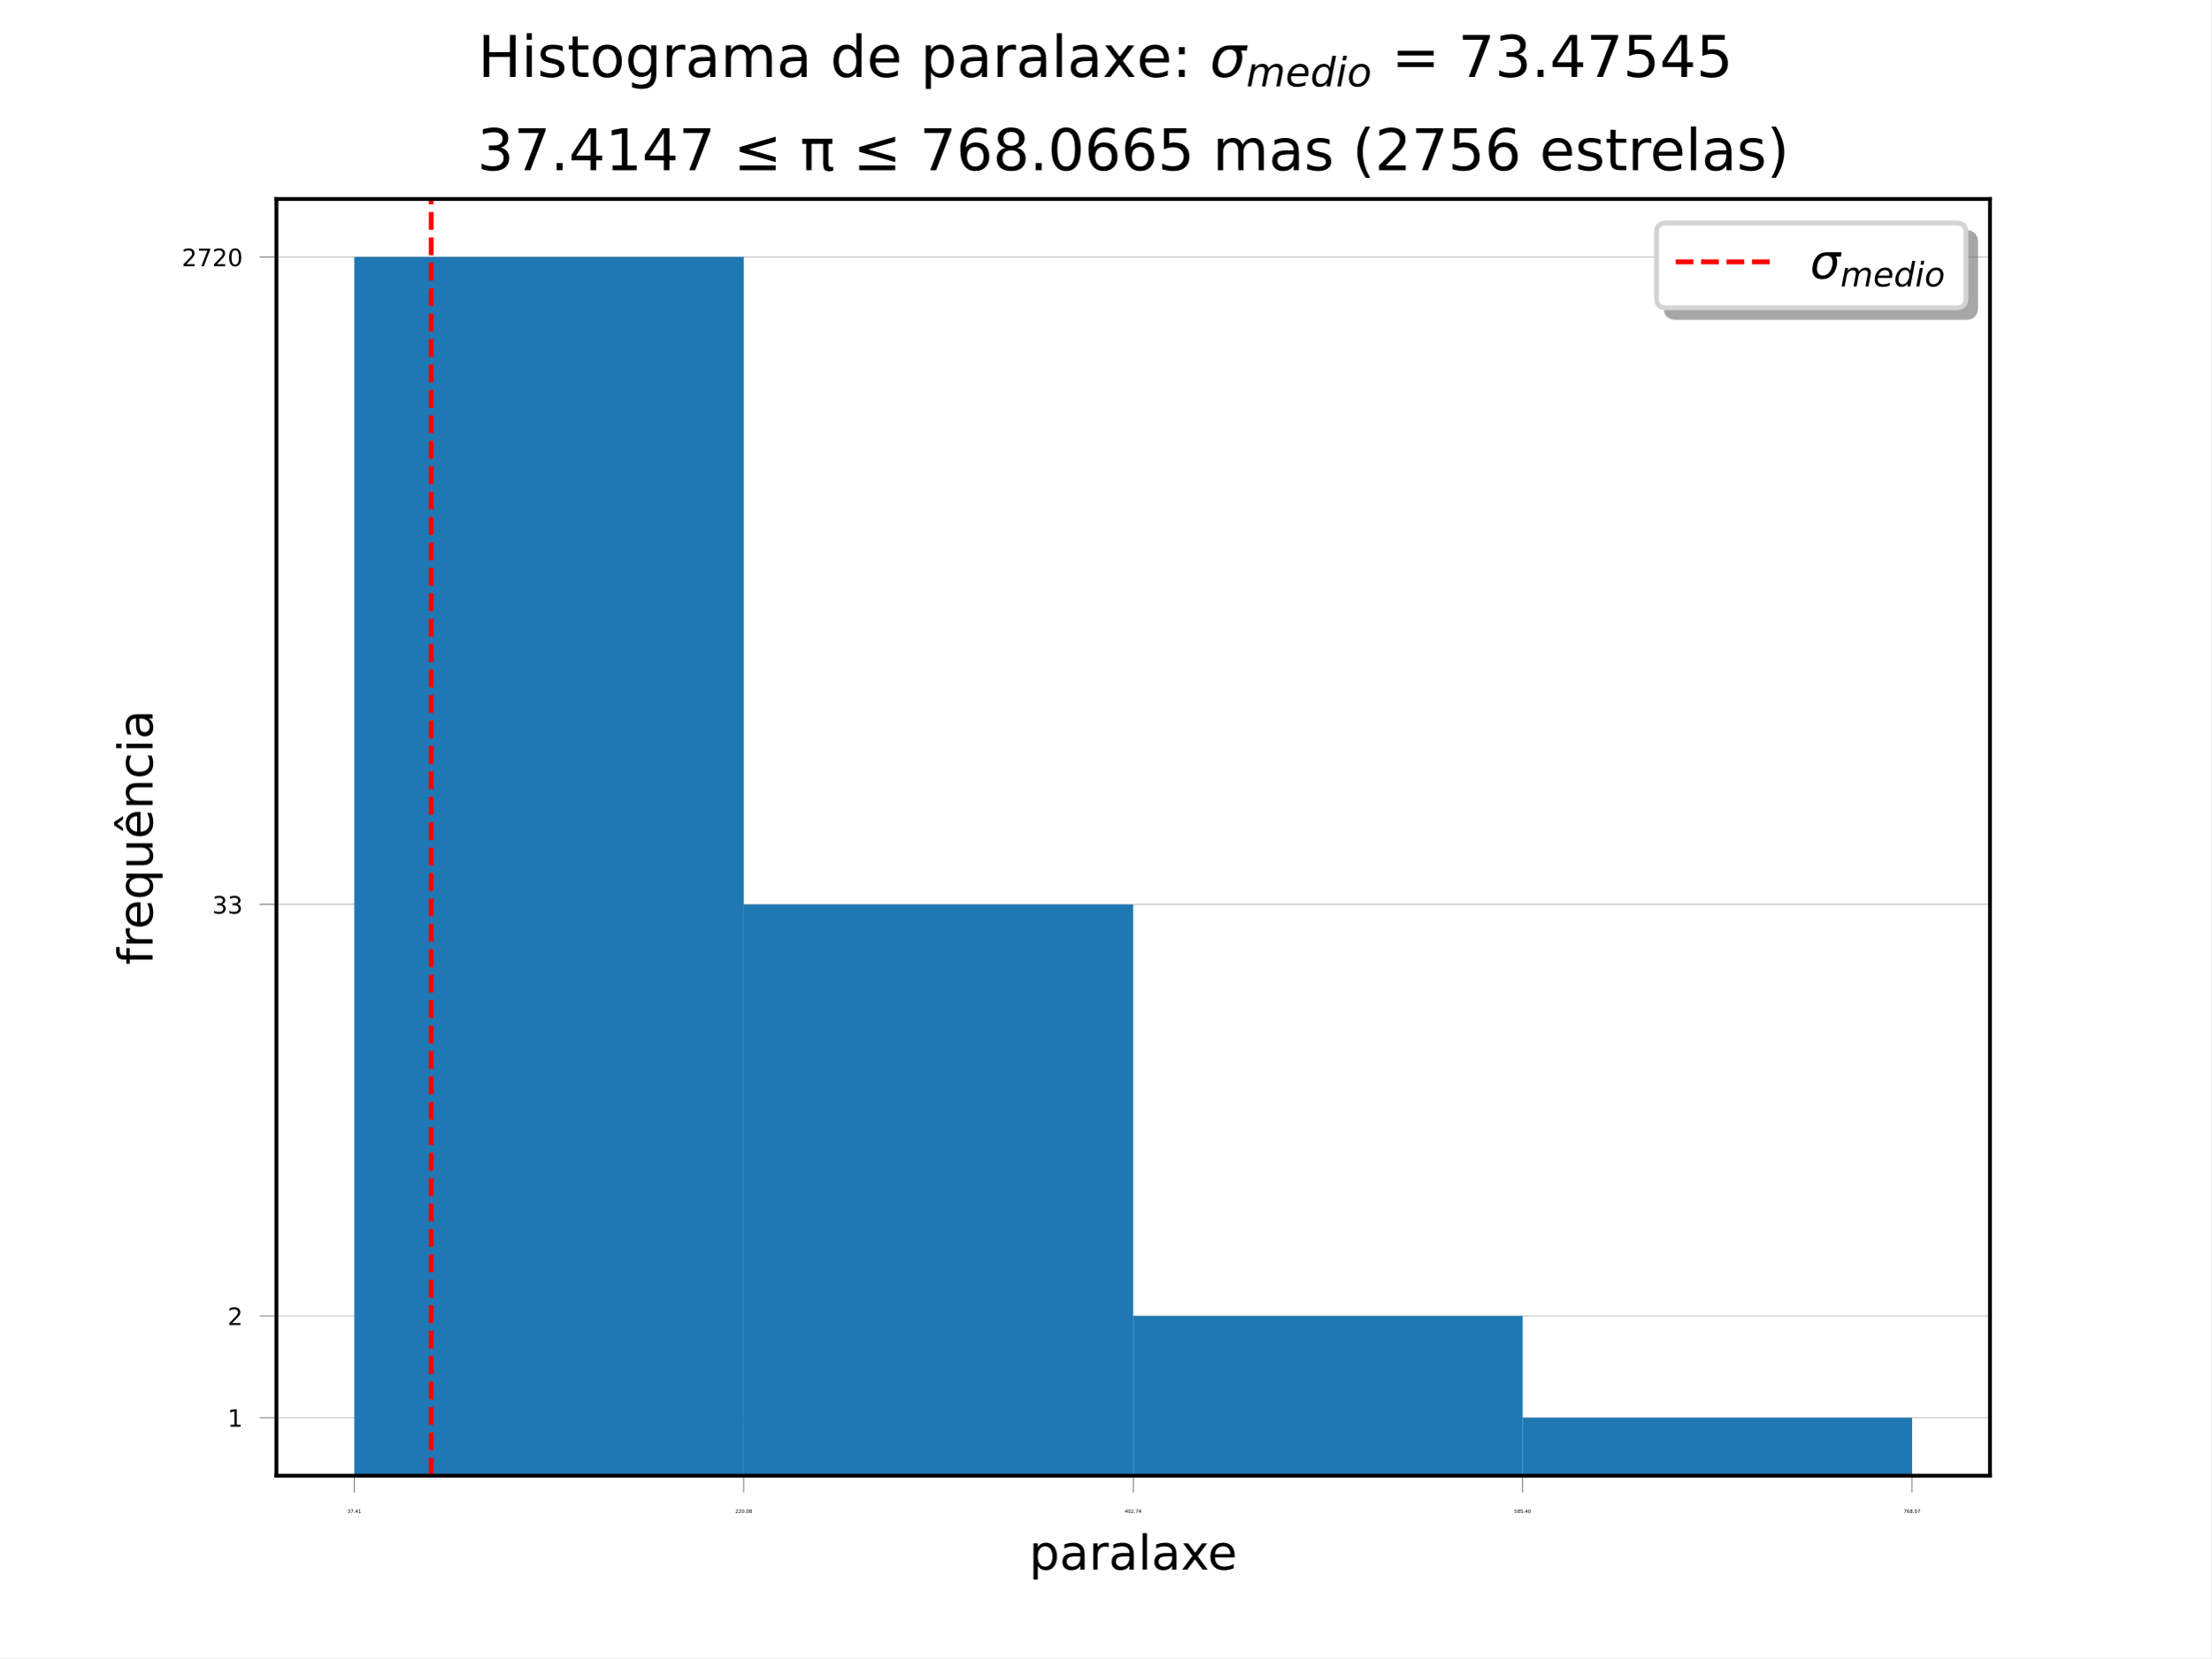
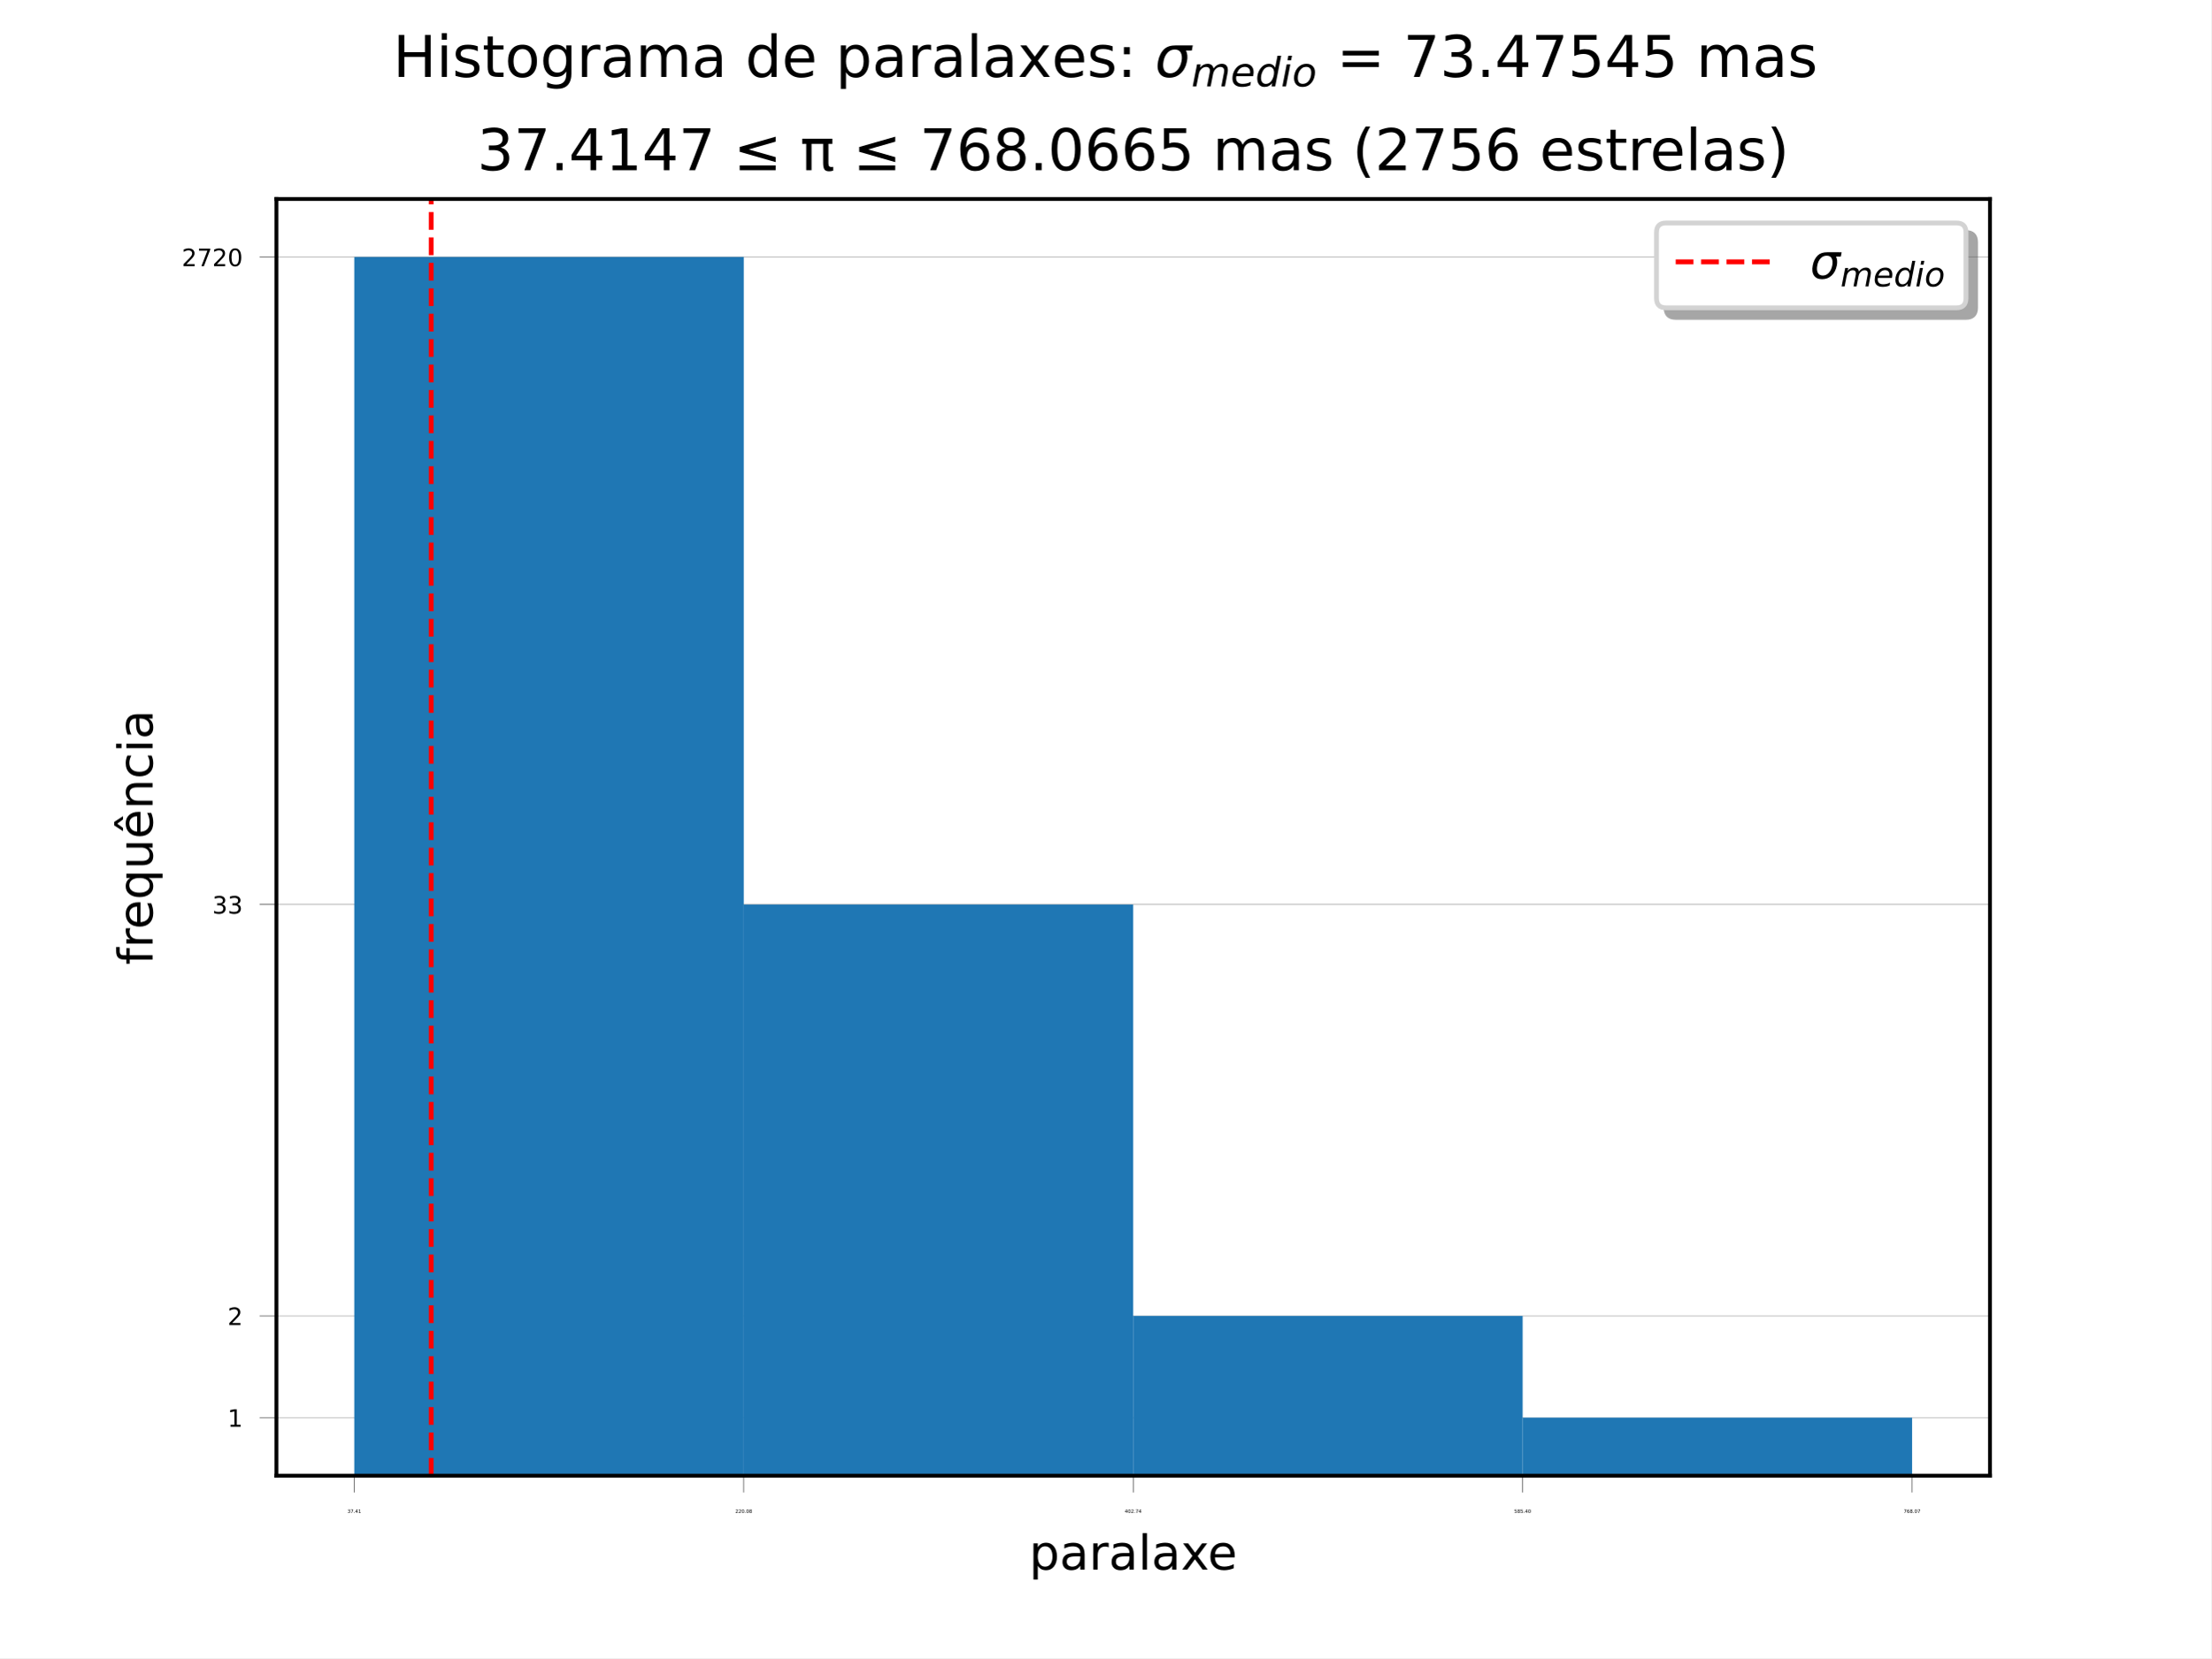
<svg xmlns="http://www.w3.org/2000/svg" xmlns:xlink="http://www.w3.org/1999/xlink" width="460.8pt" height="345.6pt" viewBox="0 0 460.8 345.6" version="1.1">
  <defs>
    <style type="text/css">*{stroke-linejoin: round; stroke-linecap: butt}</style>
  </defs>
  <g id="figure_1">
    <g id="patch_1">
      <path d="M 0 345.6  L 460.8 345.6  L 460.8 0  L 0 0  z " style="fill: #ffffff" />
    </g>
    <g id="axes_1">
      <g id="patch_2">
        <path d="M 57.6 307.584  L 414.72 307.584  L 414.72 41.472  L 57.6 41.472  z " style="fill: #ffffff" />
      </g>
      <g id="matplotlib.axis_1">
        <g id="xtick_1">
          <g id="line2d_1">
            <defs>
-               <path id="mec9f030fcd" d="M 0 0  L 0 3.5  " style="stroke: #000000; stroke-width: 0.1" />
+               <path id="m76bdb87470" d="M 0 0  L 0 3.5  " style="stroke: #000000; stroke-width: 0.1" />
            </defs>
            <g>
-               <use xlink:href="#mec9f030fcd" x="73.833" y="307.584" style="stroke: #000000; stroke-width: 0.1" />
+               <use xlink:href="#m76bdb87470" x="73.833" y="307.584" style="stroke: #000000; stroke-width: 0.1" />
            </g>
          </g>
          <g id="text_1">
            <g transform="translate(72.40132 315.3438) scale(0.01 -0.01)">
              <defs>
                <path id="DejaVuSans-33" d="M 2597 2516  Q 3050 2419 3304 2112  Q 3559 1806 3559 1356  Q 3559 666 3084 287  Q 2609 -91 1734 -91  Q 1441 -91 1130 -33  Q 819 25 488 141  L 488 750  Q 750 597 1062 519  Q 1375 441 1716 441  Q 2309 441 2620 675  Q 2931 909 2931 1356  Q 2931 1769 2642 2001  Q 2353 2234 1838 2234  L 1294 2234  L 1294 2753  L 1863 2753  Q 2328 2753 2575 2939  Q 2822 3125 2822 3475  Q 2822 3834 2567 4026  Q 2313 4219 1838 4219  Q 1578 4219 1281 4162  Q 984 4106 628 3988  L 628 4550  Q 988 4650 1302 4700  Q 1616 4750 1894 4750  Q 2613 4750 3031 4423  Q 3450 4097 3450 3541  Q 3450 3153 3228 2886  Q 3006 2619 2597 2516  z " transform="scale(0.015625)" />
                <path id="DejaVuSans-37" d="M 525 4666  L 3525 4666  L 3525 4397  L 1831 0  L 1172 0  L 2766 4134  L 525 4134  L 525 4666  z " transform="scale(0.015625)" />
                <path id="DejaVuSans-2e" d="M 684 794  L 1344 794  L 1344 0  L 684 0  L 684 794  z " transform="scale(0.015625)" />
                <path id="DejaVuSans-34" d="M 2419 4116  L 825 1625  L 2419 1625  L 2419 4116  z M 2253 4666  L 3047 4666  L 3047 1625  L 3713 1625  L 3713 1100  L 3047 1100  L 3047 0  L 2419 0  L 2419 1100  L 313 1100  L 313 1709  L 2253 4666  z " transform="scale(0.015625)" />
                <path id="DejaVuSans-31" d="M 794 531  L 1825 531  L 1825 4091  L 703 3866  L 703 4441  L 1819 4666  L 2450 4666  L 2450 531  L 3481 531  L 3481 0  L 794 0  L 794 531  z " transform="scale(0.015625)" />
              </defs>
              <use xlink:href="#DejaVuSans-33" />
              <use xlink:href="#DejaVuSans-37" x="63.623" />
              <use xlink:href="#DejaVuSans-2e" x="127.246" />
              <use xlink:href="#DejaVuSans-34" x="159.033" />
              <use xlink:href="#DejaVuSans-31" x="222.656" />
            </g>
          </g>
        </g>
        <g id="xtick_2">
          <g id="line2d_2">
            <g>
-               <use xlink:href="#mec9f030fcd" x="154.996" y="307.584" style="stroke: #000000; stroke-width: 0.1" />
+               <use xlink:href="#m76bdb87470" x="154.996" y="307.584" style="stroke: #000000; stroke-width: 0.1" />
            </g>
          </g>
          <g id="text_2">
            <g transform="translate(153.2468 315.3438) scale(0.01 -0.01)">
              <defs>
                <path id="DejaVuSans-32" d="M 1228 531  L 3431 531  L 3431 0  L 469 0  L 469 531  Q 828 903 1448 1529  Q 2069 2156 2228 2338  Q 2531 2678 2651 2914  Q 2772 3150 2772 3378  Q 2772 3750 2511 3984  Q 2250 4219 1831 4219  Q 1534 4219 1204 4116  Q 875 4013 500 3803  L 500 4441  Q 881 4594 1212 4672  Q 1544 4750 1819 4750  Q 2544 4750 2975 4387  Q 3406 4025 3406 3419  Q 3406 3131 3298 2873  Q 3191 2616 2906 2266  Q 2828 2175 2409 1742  Q 1991 1309 1228 531  z " transform="scale(0.015625)" />
                <path id="DejaVuSans-30" d="M 2034 4250  Q 1547 4250 1301 3770  Q 1056 3291 1056 2328  Q 1056 1369 1301 889  Q 1547 409 2034 409  Q 2525 409 2770 889  Q 3016 1369 3016 2328  Q 3016 3291 2770 3770  Q 2525 4250 2034 4250  z M 2034 4750  Q 2819 4750 3233 4129  Q 3647 3509 3647 2328  Q 3647 1150 3233 529  Q 2819 -91 2034 -91  Q 1250 -91 836 529  Q 422 1150 422 2328  Q 422 3509 836 4129  Q 1250 4750 2034 4750  z " transform="scale(0.015625)" />
                <path id="DejaVuSans-38" d="M 2034 2216  Q 1584 2216 1326 1975  Q 1069 1734 1069 1313  Q 1069 891 1326 650  Q 1584 409 2034 409  Q 2484 409 2743 651  Q 3003 894 3003 1313  Q 3003 1734 2745 1975  Q 2488 2216 2034 2216  z M 1403 2484  Q 997 2584 770 2862  Q 544 3141 544 3541  Q 544 4100 942 4425  Q 1341 4750 2034 4750  Q 2731 4750 3128 4425  Q 3525 4100 3525 3541  Q 3525 3141 3298 2862  Q 3072 2584 2669 2484  Q 3125 2378 3379 2068  Q 3634 1759 3634 1313  Q 3634 634 3220 271  Q 2806 -91 2034 -91  Q 1263 -91 848 271  Q 434 634 434 1313  Q 434 1759 690 2068  Q 947 2378 1403 2484  z M 1172 3481  Q 1172 3119 1398 2916  Q 1625 2713 2034 2713  Q 2441 2713 2670 2916  Q 2900 3119 2900 3481  Q 2900 3844 2670 4047  Q 2441 4250 2034 4250  Q 1625 4250 1398 4047  Q 1172 3844 1172 3481  z " transform="scale(0.015625)" />
              </defs>
              <use xlink:href="#DejaVuSans-32" />
              <use xlink:href="#DejaVuSans-32" x="63.623" />
              <use xlink:href="#DejaVuSans-30" x="127.246" />
              <use xlink:href="#DejaVuSans-2e" x="190.869" />
              <use xlink:href="#DejaVuSans-30" x="222.656" />
              <use xlink:href="#DejaVuSans-38" x="286.279" />
            </g>
          </g>
        </g>
        <g id="xtick_3">
          <g id="line2d_3">
            <g>
-               <use xlink:href="#mec9f030fcd" x="236.16" y="307.584" style="stroke: #000000; stroke-width: 0.1" />
+               <use xlink:href="#m76bdb87470" x="236.16" y="307.584" style="stroke: #000000; stroke-width: 0.1" />
            </g>
          </g>
          <g id="text_3">
            <g transform="translate(234.4105 315.3438) scale(0.01 -0.01)">
              <use xlink:href="#DejaVuSans-34" />
              <use xlink:href="#DejaVuSans-30" x="63.623" />
              <use xlink:href="#DejaVuSans-32" x="127.246" />
              <use xlink:href="#DejaVuSans-2e" x="190.869" />
              <use xlink:href="#DejaVuSans-37" x="222.656" />
              <use xlink:href="#DejaVuSans-34" x="286.279" />
            </g>
          </g>
        </g>
        <g id="xtick_4">
          <g id="line2d_4">
            <g>
-               <use xlink:href="#mec9f030fcd" x="317.324" y="307.584" style="stroke: #000000; stroke-width: 0.1" />
+               <use xlink:href="#m76bdb87470" x="317.324" y="307.584" style="stroke: #000000; stroke-width: 0.1" />
            </g>
          </g>
          <g id="text_4">
            <g transform="translate(315.5741 315.3438) scale(0.01 -0.01)">
              <defs>
                <path id="DejaVuSans-35" d="M 691 4666  L 3169 4666  L 3169 4134  L 1269 4134  L 1269 2991  Q 1406 3038 1543 3061  Q 1681 3084 1819 3084  Q 2600 3084 3056 2656  Q 3513 2228 3513 1497  Q 3513 744 3044 326  Q 2575 -91 1722 -91  Q 1428 -91 1123 -41  Q 819 9 494 109  L 494 744  Q 775 591 1075 516  Q 1375 441 1709 441  Q 2250 441 2565 725  Q 2881 1009 2881 1497  Q 2881 1984 2565 2268  Q 2250 2553 1709 2553  Q 1456 2553 1204 2497  Q 953 2441 691 2322  L 691 4666  z " transform="scale(0.015625)" />
              </defs>
              <use xlink:href="#DejaVuSans-35" />
              <use xlink:href="#DejaVuSans-38" x="63.623" />
              <use xlink:href="#DejaVuSans-35" x="127.246" />
              <use xlink:href="#DejaVuSans-2e" x="190.869" />
              <use xlink:href="#DejaVuSans-34" x="222.656" />
              <use xlink:href="#DejaVuSans-30" x="286.279" />
            </g>
          </g>
        </g>
        <g id="xtick_5">
          <g id="line2d_5">
            <g>
-               <use xlink:href="#mec9f030fcd" x="398.487" y="307.584" style="stroke: #000000; stroke-width: 0.1" />
+               <use xlink:href="#m76bdb87470" x="398.487" y="307.584" style="stroke: #000000; stroke-width: 0.1" />
            </g>
          </g>
          <g id="text_5">
            <g transform="translate(396.7377 315.3438) scale(0.01 -0.01)">
              <defs>
                <path id="DejaVuSans-36" d="M 2113 2584  Q 1688 2584 1439 2293  Q 1191 2003 1191 1497  Q 1191 994 1439 701  Q 1688 409 2113 409  Q 2538 409 2786 701  Q 3034 994 3034 1497  Q 3034 2003 2786 2293  Q 2538 2584 2113 2584  z M 3366 4563  L 3366 3988  Q 3128 4100 2886 4159  Q 2644 4219 2406 4219  Q 1781 4219 1451 3797  Q 1122 3375 1075 2522  Q 1259 2794 1537 2939  Q 1816 3084 2150 3084  Q 2853 3084 3261 2657  Q 3669 2231 3669 1497  Q 3669 778 3244 343  Q 2819 -91 2113 -91  Q 1303 -91 875 529  Q 447 1150 447 2328  Q 447 3434 972 4092  Q 1497 4750 2381 4750  Q 2619 4750 2861 4703  Q 3103 4656 3366 4563  z " transform="scale(0.015625)" />
              </defs>
              <use xlink:href="#DejaVuSans-37" />
              <use xlink:href="#DejaVuSans-36" x="63.623" />
              <use xlink:href="#DejaVuSans-38" x="127.246" />
              <use xlink:href="#DejaVuSans-2e" x="190.869" />
              <use xlink:href="#DejaVuSans-30" x="222.656" />
              <use xlink:href="#DejaVuSans-37" x="286.279" />
            </g>
          </g>
        </g>
        <g id="text_6">
          <g transform="translate(214.4694 327.1503) scale(0.1 -0.1)">
            <defs>
              <path id="DejaVuSans-70" d="M 1159 525  L 1159 -1331  L 581 -1331  L 581 3500  L 1159 3500  L 1159 2969  Q 1341 3281 1617 3432  Q 1894 3584 2278 3584  Q 2916 3584 3314 3078  Q 3713 2572 3713 1747  Q 3713 922 3314 415  Q 2916 -91 2278 -91  Q 1894 -91 1617 61  Q 1341 213 1159 525  z M 3116 1747  Q 3116 2381 2855 2742  Q 2594 3103 2138 3103  Q 1681 3103 1420 2742  Q 1159 2381 1159 1747  Q 1159 1113 1420 752  Q 1681 391 2138 391  Q 2594 391 2855 752  Q 3116 1113 3116 1747  z " transform="scale(0.015625)" />
              <path id="DejaVuSans-61" d="M 2194 1759  Q 1497 1759 1228 1600  Q 959 1441 959 1056  Q 959 750 1161 570  Q 1363 391 1709 391  Q 2188 391 2477 730  Q 2766 1069 2766 1631  L 2766 1759  L 2194 1759  z M 3341 1997  L 3341 0  L 2766 0  L 2766 531  Q 2569 213 2275 61  Q 1981 -91 1556 -91  Q 1019 -91 701 211  Q 384 513 384 1019  Q 384 1609 779 1909  Q 1175 2209 1959 2209  L 2766 2209  L 2766 2266  Q 2766 2663 2505 2880  Q 2244 3097 1772 3097  Q 1472 3097 1187 3025  Q 903 2953 641 2809  L 641 3341  Q 956 3463 1253 3523  Q 1550 3584 1831 3584  Q 2591 3584 2966 3190  Q 3341 2797 3341 1997  z " transform="scale(0.015625)" />
              <path id="DejaVuSans-72" d="M 2631 2963  Q 2534 3019 2420 3045  Q 2306 3072 2169 3072  Q 1681 3072 1420 2755  Q 1159 2438 1159 1844  L 1159 0  L 581 0  L 581 3500  L 1159 3500  L 1159 2956  Q 1341 3275 1631 3429  Q 1922 3584 2338 3584  Q 2397 3584 2469 3576  Q 2541 3569 2628 3553  L 2631 2963  z " transform="scale(0.015625)" />
              <path id="DejaVuSans-6c" d="M 603 4863  L 1178 4863  L 1178 0  L 603 0  L 603 4863  z " transform="scale(0.015625)" />
              <path id="DejaVuSans-78" d="M 3513 3500  L 2247 1797  L 3578 0  L 2900 0  L 1881 1375  L 863 0  L 184 0  L 1544 1831  L 300 3500  L 978 3500  L 1906 2253  L 2834 3500  L 3513 3500  z " transform="scale(0.015625)" />
              <path id="DejaVuSans-65" d="M 3597 1894  L 3597 1613  L 953 1613  Q 991 1019 1311 708  Q 1631 397 2203 397  Q 2534 397 2845 478  Q 3156 559 3463 722  L 3463 178  Q 3153 47 2828 -22  Q 2503 -91 2169 -91  Q 1331 -91 842 396  Q 353 884 353 1716  Q 353 2575 817 3079  Q 1281 3584 2069 3584  Q 2775 3584 3186 3129  Q 3597 2675 3597 1894  z M 3022 2063  Q 3016 2534 2758 2815  Q 2500 3097 2075 3097  Q 1594 3097 1305 2825  Q 1016 2553 972 2059  L 3022 2063  z " transform="scale(0.015625)" />
            </defs>
            <use xlink:href="#DejaVuSans-70" />
            <use xlink:href="#DejaVuSans-61" x="63.477" />
            <use xlink:href="#DejaVuSans-72" x="124.756" />
            <use xlink:href="#DejaVuSans-61" x="165.869" />
            <use xlink:href="#DejaVuSans-6c" x="227.148" />
            <use xlink:href="#DejaVuSans-61" x="254.932" />
            <use xlink:href="#DejaVuSans-78" x="316.211" />
            <use xlink:href="#DejaVuSans-65" x="372.266" />
          </g>
        </g>
      </g>
      <g id="matplotlib.axis_2">
        <g id="ytick_1">
          <g id="line2d_6">
-             <path d="M 57.6 53.568  L 414.72 53.568  " clip-path="url(#p2d1d54b211)" style="fill: none; stroke: #808080; stroke-width: 0.1; stroke-linecap: square" />
+             <path d="M 57.6 53.568  L 414.72 53.568  " clip-path="url(#p7b7db5a31b)" style="fill: none; stroke: #808080; stroke-width: 0.1; stroke-linecap: square" />
          </g>
          <g id="line2d_7">
            <defs>
-               <path id="mf3e4a72455" d="M 0 0  L -3.5 0  " style="stroke: #000000; stroke-width: 0.1" />
+               <path id="m8c7a52f552" d="M 0 0  L -3.5 0  " style="stroke: #000000; stroke-width: 0.1" />
            </defs>
            <g>
-               <use xlink:href="#mf3e4a72455" x="57.6" y="53.568" style="stroke: #000000; stroke-width: 0.1" />
+               <use xlink:href="#m8c7a52f552" x="57.6" y="53.568" style="stroke: #000000; stroke-width: 0.1" />
            </g>
          </g>
          <g id="text_7">
            <g transform="translate(37.875 55.46761) scale(0.05 -0.05)">
              <use xlink:href="#DejaVuSans-32" />
              <use xlink:href="#DejaVuSans-37" x="63.623" />
              <use xlink:href="#DejaVuSans-32" x="127.246" />
              <use xlink:href="#DejaVuSans-30" x="190.869" />
            </g>
          </g>
        </g>
        <g id="ytick_2">
          <g id="line2d_8">
-             <path d="M 57.6 188.529  L 414.72 188.529  " clip-path="url(#p2d1d54b211)" style="fill: none; stroke: #808080; stroke-width: 0.1; stroke-linecap: square" />
+             <path d="M 57.6 188.529  L 414.72 188.529  " clip-path="url(#p7b7db5a31b)" style="fill: none; stroke: #808080; stroke-width: 0.1; stroke-linecap: square" />
          </g>
          <g id="line2d_9">
            <g>
-               <use xlink:href="#mf3e4a72455" x="57.6" y="188.529" style="stroke: #000000; stroke-width: 0.1" />
+               <use xlink:href="#m8c7a52f552" x="57.6" y="188.529" style="stroke: #000000; stroke-width: 0.1" />
            </g>
          </g>
          <g id="text_8">
            <g transform="translate(44.2375 190.4284) scale(0.05 -0.05)">
              <use xlink:href="#DejaVuSans-33" />
              <use xlink:href="#DejaVuSans-33" x="63.623" />
            </g>
          </g>
        </g>
        <g id="ytick_3">
          <g id="line2d_10">
-             <path d="M 57.6 274.284  L 414.72 274.284  " clip-path="url(#p2d1d54b211)" style="fill: none; stroke: #808080; stroke-width: 0.1; stroke-linecap: square" />
+             <path d="M 57.6 274.284  L 414.72 274.284  " clip-path="url(#p7b7db5a31b)" style="fill: none; stroke: #808080; stroke-width: 0.1; stroke-linecap: square" />
          </g>
          <g id="line2d_11">
            <g>
-               <use xlink:href="#mf3e4a72455" x="57.6" y="274.284" style="stroke: #000000; stroke-width: 0.1" />
+               <use xlink:href="#m8c7a52f552" x="57.6" y="274.284" style="stroke: #000000; stroke-width: 0.1" />
            </g>
          </g>
          <g id="text_9">
            <g transform="translate(47.41875 276.184) scale(0.05 -0.05)">
              <use xlink:href="#DejaVuSans-32" />
            </g>
          </g>
        </g>
        <g id="ytick_4">
          <g id="line2d_12">
-             <path d="M 57.6 295.488  L 414.72 295.488  " clip-path="url(#p2d1d54b211)" style="fill: none; stroke: #808080; stroke-width: 0.1; stroke-linecap: square" />
+             <path d="M 57.6 295.488  L 414.72 295.488  " clip-path="url(#p7b7db5a31b)" style="fill: none; stroke: #808080; stroke-width: 0.1; stroke-linecap: square" />
          </g>
          <g id="line2d_13">
            <g>
-               <use xlink:href="#mf3e4a72455" x="57.6" y="295.488" style="stroke: #000000; stroke-width: 0.1" />
+               <use xlink:href="#m8c7a52f552" x="57.6" y="295.488" style="stroke: #000000; stroke-width: 0.1" />
            </g>
          </g>
          <g id="text_10">
            <g transform="translate(47.41875 297.3876) scale(0.05 -0.05)">
              <use xlink:href="#DejaVuSans-31" />
            </g>
          </g>
        </g>
        <g id="ytick_5" />
        <g id="ytick_6" />
        <g id="ytick_7" />
        <g id="ytick_8" />
        <g id="ytick_9" />
        <g id="ytick_10" />
        <g id="ytick_11" />
        <g id="ytick_12" />
        <g id="ytick_13" />
        <g id="ytick_14" />
        <g id="ytick_15" />
        <g id="ytick_16" />
        <g id="ytick_17" />
        <g id="ytick_18" />
        <g id="ytick_19" />
        <g id="ytick_20" />
        <g id="ytick_21" />
        <g id="ytick_22" />
        <g id="ytick_23" />
        <g id="ytick_24" />
        <g id="ytick_25" />
        <g id="ytick_26" />
        <g id="ytick_27" />
        <g id="ytick_28" />
        <g id="ytick_29" />
        <g id="ytick_30" />
        <g id="ytick_31" />
        <g id="ytick_32" />
        <g id="ytick_33" />
        <g id="text_11">
          <g transform="translate(31.79531 201.0983) rotate(-90) scale(0.1 -0.1)">
            <defs>
              <path id="DejaVuSans-66" d="M 2375 4863  L 2375 4384  L 1825 4384  Q 1516 4384 1395 4259  Q 1275 4134 1275 3809  L 1275 3500  L 2222 3500  L 2222 3053  L 1275 3053  L 1275 0  L 697 0  L 697 3053  L 147 3053  L 147 3500  L 697 3500  L 697 3744  Q 697 4328 969 4595  Q 1241 4863 1831 4863  L 2375 4863  z " transform="scale(0.015625)" />
              <path id="DejaVuSans-71" d="M 947 1747  Q 947 1113 1208 752  Q 1469 391 1925 391  Q 2381 391 2643 752  Q 2906 1113 2906 1747  Q 2906 2381 2643 2742  Q 2381 3103 1925 3103  Q 1469 3103 1208 2742  Q 947 2381 947 1747  z M 2906 525  Q 2725 213 2448 61  Q 2172 -91 1784 -91  Q 1150 -91 751 415  Q 353 922 353 1747  Q 353 2572 751 3078  Q 1150 3584 1784 3584  Q 2172 3584 2448 3432  Q 2725 3281 2906 2969  L 2906 3500  L 3481 3500  L 3481 -1331  L 2906 -1331  L 2906 525  z " transform="scale(0.015625)" />
              <path id="DejaVuSans-75" d="M 544 1381  L 544 3500  L 1119 3500  L 1119 1403  Q 1119 906 1312 657  Q 1506 409 1894 409  Q 2359 409 2629 706  Q 2900 1003 2900 1516  L 2900 3500  L 3475 3500  L 3475 0  L 2900 0  L 2900 538  Q 2691 219 2414 64  Q 2138 -91 1772 -91  Q 1169 -91 856 284  Q 544 659 544 1381  z M 1991 3584  L 1991 3584  z " transform="scale(0.015625)" />
              <path id="DejaVuSans-ea" d="M 3597 1894  L 3597 1613  L 953 1613  Q 991 1019 1311 708  Q 1631 397 2203 397  Q 2534 397 2845 478  Q 3156 559 3463 722  L 3463 178  Q 3153 47 2828 -22  Q 2503 -91 2169 -91  Q 1331 -91 842 396  Q 353 884 353 1716  Q 353 2575 817 3079  Q 1281 3584 2069 3584  Q 2775 3584 3186 3129  Q 3597 2675 3597 1894  z M 3022 2063  Q 3016 2534 2758 2815  Q 2500 3097 2075 3097  Q 1594 3097 1305 2825  Q 1016 2553 972 2059  L 3022 2063  z M 1801 5119  L 2263 5119  L 3029 3944  L 2595 3944  L 2032 4709  L 1470 3944  L 1035 3944  L 1801 5119  z " transform="scale(0.015625)" />
              <path id="DejaVuSans-6e" d="M 3513 2113  L 3513 0  L 2938 0  L 2938 2094  Q 2938 2591 2744 2837  Q 2550 3084 2163 3084  Q 1697 3084 1428 2787  Q 1159 2491 1159 1978  L 1159 0  L 581 0  L 581 3500  L 1159 3500  L 1159 2956  Q 1366 3272 1645 3428  Q 1925 3584 2291 3584  Q 2894 3584 3203 3211  Q 3513 2838 3513 2113  z " transform="scale(0.015625)" />
              <path id="DejaVuSans-63" d="M 3122 3366  L 3122 2828  Q 2878 2963 2633 3030  Q 2388 3097 2138 3097  Q 1578 3097 1268 2742  Q 959 2388 959 1747  Q 959 1106 1268 751  Q 1578 397 2138 397  Q 2388 397 2633 464  Q 2878 531 3122 666  L 3122 134  Q 2881 22 2623 -34  Q 2366 -91 2075 -91  Q 1284 -91 818 406  Q 353 903 353 1747  Q 353 2603 823 3093  Q 1294 3584 2113 3584  Q 2378 3584 2631 3529  Q 2884 3475 3122 3366  z " transform="scale(0.015625)" />
              <path id="DejaVuSans-69" d="M 603 3500  L 1178 3500  L 1178 0  L 603 0  L 603 3500  z M 603 4863  L 1178 4863  L 1178 4134  L 603 4134  L 603 4863  z " transform="scale(0.015625)" />
            </defs>
            <use xlink:href="#DejaVuSans-66" />
            <use xlink:href="#DejaVuSans-72" x="35.205" />
            <use xlink:href="#DejaVuSans-65" x="74.068" />
            <use xlink:href="#DejaVuSans-71" x="135.592" />
            <use xlink:href="#DejaVuSans-75" x="199.068" />
            <use xlink:href="#DejaVuSans-ea" x="262.447" />
            <use xlink:href="#DejaVuSans-6e" x="323.971" />
            <use xlink:href="#DejaVuSans-63" x="387.35" />
            <use xlink:href="#DejaVuSans-69" x="442.33" />
            <use xlink:href="#DejaVuSans-61" x="470.113" />
          </g>
        </g>
      </g>
      <g id="patch_3">
-         <path d="M 73.833 70732.275  L 154.996 70732.275  L 154.996 53.568  L 73.833 53.568  z " clip-path="url(#p2d1d54b211)" style="fill: #1f77b4" />
+         <path d="M 73.833 70732.275  L 154.996 70732.275  L 154.996 53.568  L 73.833 53.568  z " clip-path="url(#p7b7db5a31b)" style="fill: #1f77b4" />
      </g>
      <g id="patch_4">
-         <path d="M 154.996 70732.275  L 236.16 70732.275  L 236.16 188.529  L 154.996 188.529  z " clip-path="url(#p2d1d54b211)" style="fill: #1f77b4" />
+         <path d="M 154.996 70732.275  L 236.16 70732.275  L 236.16 188.529  L 154.996 188.529  z " clip-path="url(#p7b7db5a31b)" style="fill: #1f77b4" />
      </g>
      <g id="patch_5">
-         <path d="M 236.16 70732.275  L 317.324 70732.275  L 317.324 274.284  L 236.16 274.284  z " clip-path="url(#p2d1d54b211)" style="fill: #1f77b4" />
+         <path d="M 236.16 70732.275  L 317.324 70732.275  L 317.324 274.284  L 236.16 274.284  z " clip-path="url(#p7b7db5a31b)" style="fill: #1f77b4" />
      </g>
      <g id="patch_6">
-         <path d="M 317.324 70732.275  L 398.487 70732.275  L 398.487 295.488  L 317.324 295.488  z " clip-path="url(#p2d1d54b211)" style="fill: #1f77b4" />
+         <path d="M 317.324 70732.275  L 398.487 70732.275  L 398.487 295.488  L 317.324 295.488  z " clip-path="url(#p7b7db5a31b)" style="fill: #1f77b4" />
      </g>
      <g id="line2d_14">
-         <path d="M 89.856 307.584  L 89.856 41.472  " clip-path="url(#p2d1d54b211)" style="fill: none; stroke-dasharray: 3.7,1.6; stroke-dashoffset: 0; stroke: #ff0000" />
+         <path d="M 89.856 307.584  L 89.856 41.472  " clip-path="url(#p7b7db5a31b)" style="fill: none; stroke-dasharray: 3.7,1.6; stroke-dashoffset: 0; stroke: #ff0000" />
      </g>
      <g id="patch_7">
        <path d="M 57.6 307.584  L 57.6 41.472  " style="fill: none; stroke: #000000; stroke-width: 0.8; stroke-linejoin: miter; stroke-linecap: square" />
      </g>
      <g id="patch_8">
        <path d="M 414.72 307.584  L 414.72 41.472  " style="fill: none; stroke: #000000; stroke-width: 0.8; stroke-linejoin: miter; stroke-linecap: square" />
      </g>
      <g id="patch_9">
        <path d="M 57.6 307.584  L 414.72 307.584  " style="fill: none; stroke: #000000; stroke-width: 0.8; stroke-linejoin: miter; stroke-linecap: square" />
      </g>
      <g id="patch_10">
        <path d="M 57.6 41.472  L 414.72 41.472  " style="fill: none; stroke: #000000; stroke-width: 0.8; stroke-linejoin: miter; stroke-linecap: square" />
      </g>
      <g id="text_12">
        <g transform="translate(99.44156 35.472) scale(0.12 -0.12)">
          <defs>
            <path id="DejaVuSans-20" transform="scale(0.015625)" />
            <path id="DejaVuSans-2264" d="M 4684 3175  L 1684 2309  L 4684 1453  L 4684 897  L 678 2047  L 678 2578  L 4684 3725  L 4684 3175  z M 678 531  L 4684 531  L 4684 0  L 678 0  L 678 531  z " transform="scale(0.015625)" />
            <path id="DejaVuSans-3c0" d="M 231 3500  L 3584 3500  L 3584 2925  L 3144 2925  L 3144 775  Q 3144 550 3220 451  Q 3297 353 3469 353  Q 3516 353 3584 361  Q 3653 369 3675 372  L 3675 -44  Q 3566 -84 3450 -103  Q 3334 -122 3219 -122  Q 2844 -122 2700 83  Q 2556 288 2556 838  L 2556 2925  L 1266 2925  L 1266 0  L 678 0  L 678 2925  L 231 2925  L 231 3500  z " transform="scale(0.015625)" />
            <path id="DejaVuSans-6d" d="M 3328 2828  Q 3544 3216 3844 3400  Q 4144 3584 4550 3584  Q 5097 3584 5394 3201  Q 5691 2819 5691 2113  L 5691 0  L 5113 0  L 5113 2094  Q 5113 2597 4934 2840  Q 4756 3084 4391 3084  Q 3944 3084 3684 2787  Q 3425 2491 3425 1978  L 3425 0  L 2847 0  L 2847 2094  Q 2847 2600 2669 2842  Q 2491 3084 2119 3084  Q 1678 3084 1418 2786  Q 1159 2488 1159 1978  L 1159 0  L 581 0  L 581 3500  L 1159 3500  L 1159 2956  Q 1356 3278 1631 3431  Q 1906 3584 2284 3584  Q 2666 3584 2933 3390  Q 3200 3197 3328 2828  z " transform="scale(0.015625)" />
            <path id="DejaVuSans-73" d="M 2834 3397  L 2834 2853  Q 2591 2978 2328 3040  Q 2066 3103 1784 3103  Q 1356 3103 1142 2972  Q 928 2841 928 2578  Q 928 2378 1081 2264  Q 1234 2150 1697 2047  L 1894 2003  Q 2506 1872 2764 1633  Q 3022 1394 3022 966  Q 3022 478 2636 193  Q 2250 -91 1575 -91  Q 1294 -91 989 -36  Q 684 19 347 128  L 347 722  Q 666 556 975 473  Q 1284 391 1588 391  Q 1994 391 2212 530  Q 2431 669 2431 922  Q 2431 1156 2273 1281  Q 2116 1406 1581 1522  L 1381 1569  Q 847 1681 609 1914  Q 372 2147 372 2553  Q 372 3047 722 3315  Q 1072 3584 1716 3584  Q 2034 3584 2315 3537  Q 2597 3491 2834 3397  z " transform="scale(0.015625)" />
            <path id="DejaVuSans-28" d="M 1984 4856  Q 1566 4138 1362 3434  Q 1159 2731 1159 2009  Q 1159 1288 1364 580  Q 1569 -128 1984 -844  L 1484 -844  Q 1016 -109 783 600  Q 550 1309 550 2009  Q 550 2706 781 3412  Q 1013 4119 1484 4856  L 1984 4856  z " transform="scale(0.015625)" />
            <path id="DejaVuSans-74" d="M 1172 4494  L 1172 3500  L 2356 3500  L 2356 3053  L 1172 3053  L 1172 1153  Q 1172 725 1289 603  Q 1406 481 1766 481  L 2356 481  L 2356 0  L 1766 0  Q 1100 0 847 248  Q 594 497 594 1153  L 594 3053  L 172 3053  L 172 3500  L 594 3500  L 594 4494  L 1172 4494  z " transform="scale(0.015625)" />
            <path id="DejaVuSans-29" d="M 513 4856  L 1013 4856  Q 1481 4119 1714 3412  Q 1947 2706 1947 2009  Q 1947 1309 1714 600  Q 1481 -109 1013 -844  L 513 -844  Q 928 -128 1133 580  Q 1338 1288 1338 2009  Q 1338 2731 1133 3434  Q 928 4138 513 4856  z " transform="scale(0.015625)" />
          </defs>
          <use xlink:href="#DejaVuSans-33" />
          <use xlink:href="#DejaVuSans-37" x="63.623" />
          <use xlink:href="#DejaVuSans-2e" x="127.246" />
          <use xlink:href="#DejaVuSans-34" x="159.033" />
          <use xlink:href="#DejaVuSans-31" x="222.656" />
          <use xlink:href="#DejaVuSans-34" x="286.279" />
          <use xlink:href="#DejaVuSans-37" x="349.902" />
          <use xlink:href="#DejaVuSans-20" x="413.525" />
          <use xlink:href="#DejaVuSans-2264" x="445.312" />
          <use xlink:href="#DejaVuSans-20" x="529.102" />
          <use xlink:href="#DejaVuSans-3c0" x="560.889" />
          <use xlink:href="#DejaVuSans-20" x="621.094" />
          <use xlink:href="#DejaVuSans-2264" x="652.881" />
          <use xlink:href="#DejaVuSans-20" x="736.67" />
          <use xlink:href="#DejaVuSans-37" x="768.457" />
          <use xlink:href="#DejaVuSans-36" x="832.08" />
          <use xlink:href="#DejaVuSans-38" x="895.703" />
          <use xlink:href="#DejaVuSans-2e" x="959.326" />
          <use xlink:href="#DejaVuSans-30" x="991.113" />
          <use xlink:href="#DejaVuSans-36" x="1054.736" />
          <use xlink:href="#DejaVuSans-36" x="1118.359" />
          <use xlink:href="#DejaVuSans-35" x="1181.982" />
          <use xlink:href="#DejaVuSans-20" x="1245.605" />
          <use xlink:href="#DejaVuSans-6d" x="1277.393" />
          <use xlink:href="#DejaVuSans-61" x="1374.805" />
          <use xlink:href="#DejaVuSans-73" x="1436.084" />
          <use xlink:href="#DejaVuSans-20" x="1488.184" />
          <use xlink:href="#DejaVuSans-28" x="1519.971" />
          <use xlink:href="#DejaVuSans-32" x="1558.984" />
          <use xlink:href="#DejaVuSans-37" x="1622.607" />
          <use xlink:href="#DejaVuSans-35" x="1686.23" />
          <use xlink:href="#DejaVuSans-36" x="1749.854" />
          <use xlink:href="#DejaVuSans-20" x="1813.477" />
          <use xlink:href="#DejaVuSans-65" x="1845.264" />
          <use xlink:href="#DejaVuSans-73" x="1906.787" />
          <use xlink:href="#DejaVuSans-74" x="1958.887" />
          <use xlink:href="#DejaVuSans-72" x="1998.096" />
          <use xlink:href="#DejaVuSans-65" x="2036.959" />
          <use xlink:href="#DejaVuSans-6c" x="2098.482" />
          <use xlink:href="#DejaVuSans-61" x="2126.266" />
          <use xlink:href="#DejaVuSans-73" x="2187.545" />
          <use xlink:href="#DejaVuSans-29" x="2239.645" />
        </g>
      </g>
      <g id="legend_1">
        <g id="patch_11">
          <path d="M 349.22 66.15  L 409.72 66.15  Q 411.72 66.15 411.72 64.15  L 411.72 50.472  Q 411.72 48.472 409.72 48.472  L 349.22 48.472  Q 347.22 48.472 347.22 50.472  L 347.22 64.15  Q 347.22 66.15 349.22 66.15  z " style="fill: #4d4d4d; opacity: 0.5; stroke: #4d4d4d; stroke-linejoin: miter" />
        </g>
        <g id="patch_12">
          <path d="M 347.22 64.15  L 407.72 64.15  Q 409.72 64.15 409.72 62.15  L 409.72 48.472  Q 409.72 46.472 407.72 46.472  L 347.22 46.472  Q 345.22 46.472 345.22 48.472  L 345.22 62.15  Q 345.22 64.15 347.22 64.15  z " style="fill: #ffffff; stroke: #d3d3d3; stroke-linejoin: miter" />
        </g>
        <g id="line2d_15">
          <path d="M 349.22 54.57  L 359.22 54.57  L 369.22 54.57  " style="fill: none; stroke-dasharray: 3.7,1.6; stroke-dashoffset: 0; stroke: #ff0000" />
        </g>
        <g id="text_13">
          <g transform="translate(377.22 58.07044) scale(0.1 -0.1)">
            <defs>
              <path id="DejaVuSans-Oblique-3c3" d="M 2219 3044  Q 1744 3044 1422 2700  Q 1081 2341 969 1747  Q 844 1119 1044 756  Q 1241 397 1706 397  Q 2166 397 2503 759  Q 2844 1122 2966 1747  Q 3075 2319 2881 2700  Q 2700 3044 2219 3044  z M 2309 3503  L 4219 3500  L 4106 2925  L 3463 2925  Q 3706 2438 3575 1747  Q 3406 888 2884 400  Q 2359 -91 1609 -91  Q 856 -91 525 400  Q 194 888 363 1747  Q 528 2609 1050 3097  Q 1484 3503 2309 3503  z " transform="scale(0.015625)" />
              <path id="DejaVuSans-Oblique-6d" d="M 5747 2113  L 5338 0  L 4763 0  L 5166 2094  Q 5191 2228 5203 2325  Q 5216 2422 5216 2491  Q 5216 2772 5059 2928  Q 4903 3084 4622 3084  Q 4203 3084 3875 2770  Q 3547 2456 3450 1953  L 3066 0  L 2491 0  L 2900 2094  Q 2925 2209 2937 2307  Q 2950 2406 2950 2484  Q 2950 2769 2794 2926  Q 2638 3084 2363 3084  Q 1938 3084 1609 2770  Q 1281 2456 1184 1953  L 800 0  L 225 0  L 909 3500  L 1484 3500  L 1375 2956  Q 1609 3263 1923 3423  Q 2238 3584 2597 3584  Q 2978 3584 3223 3384  Q 3469 3184 3519 2828  Q 3781 3197 4126 3390  Q 4472 3584 4856 3584  Q 5306 3584 5551 3325  Q 5797 3066 5797 2591  Q 5797 2488 5784 2364  Q 5772 2241 5747 2113  z " transform="scale(0.015625)" />
              <path id="DejaVuSans-Oblique-65" d="M 3078 2063  Q 3088 2113 3092 2166  Q 3097 2219 3097 2272  Q 3097 2653 2873 2875  Q 2650 3097 2266 3097  Q 1838 3097 1509 2826  Q 1181 2556 1013 2059  L 3078 2063  z M 3578 1613  L 903 1613  Q 884 1494 878 1425  Q 872 1356 872 1306  Q 872 872 1139 634  Q 1406 397 1894 397  Q 2269 397 2603 481  Q 2938 566 3225 728  L 3116 159  Q 2806 34 2476 -28  Q 2147 -91 1806 -91  Q 1078 -91 686 257  Q 294 606 294 1247  Q 294 1794 489 2264  Q 684 2734 1063 3103  Q 1306 3334 1642 3459  Q 1978 3584 2356 3584  Q 2950 3584 3301 3228  Q 3653 2872 3653 2272  Q 3653 2128 3634 1964  Q 3616 1800 3578 1613  z " transform="scale(0.015625)" />
              <path id="DejaVuSans-Oblique-64" d="M 2675 525  Q 2444 222 2128 65  Q 1813 -91 1428 -91  Q 903 -91 598 267  Q 294 625 294 1247  Q 294 1766 478 2236  Q 663 2706 1013 3078  Q 1244 3325 1534 3454  Q 1825 3584 2144 3584  Q 2481 3584 2739 3421  Q 2997 3259 3138 2956  L 3513 4863  L 4091 4863  L 3144 0  L 2566 0  L 2675 525  z M 891 1350  Q 891 897 1095 644  Q 1300 391 1663 391  Q 1931 391 2161 520  Q 2391 650 2566 903  Q 2750 1166 2856 1509  Q 2963 1853 2963 2188  Q 2963 2622 2758 2865  Q 2553 3109 2194 3109  Q 1922 3109 1687 2981  Q 1453 2853 1288 2613  Q 1106 2353 998 2009  Q 891 1666 891 1350  z " transform="scale(0.015625)" />
              <path id="DejaVuSans-Oblique-69" d="M 1172 4863  L 1747 4863  L 1606 4134  L 1031 4134  L 1172 4863  z M 909 3500  L 1484 3500  L 800 0  L 225 0  L 909 3500  z " transform="scale(0.015625)" />
              <path id="DejaVuSans-Oblique-6f" d="M 1625 -91  Q 1009 -91 651 289  Q 294 669 294 1325  Q 294 1706 417 2101  Q 541 2497 738 2766  Q 1047 3184 1428 3384  Q 1809 3584 2291 3584  Q 2888 3584 3255 3212  Q 3622 2841 3622 2241  Q 3622 1825 3500 1412  Q 3378 1000 3181 728  Q 2875 309 2494 109  Q 2113 -91 1625 -91  z M 891 1344  Q 891 869 1089 633  Q 1288 397 1691 397  Q 2269 397 2648 901  Q 3028 1406 3028 2181  Q 3028 2634 2825 2865  Q 2622 3097 2228 3097  Q 1903 3097 1650 2945  Q 1397 2794 1197 2484  Q 1050 2253 970 1956  Q 891 1659 891 1344  z " transform="scale(0.015625)" />
            </defs>
            <use xlink:href="#DejaVuSans-Oblique-3c3" transform="translate(0 0.265625)" />
            <use xlink:href="#DejaVuSans-Oblique-6d" transform="translate(63.37891 -16.14062) scale(0.7)" />
            <use xlink:href="#DejaVuSans-Oblique-65" transform="translate(131.5674 -16.14062) scale(0.7)" />
            <use xlink:href="#DejaVuSans-Oblique-64" transform="translate(174.6338 -16.14062) scale(0.7)" />
            <use xlink:href="#DejaVuSans-Oblique-69" transform="translate(219.0674 -16.14062) scale(0.7)" />
            <use xlink:href="#DejaVuSans-Oblique-6f" transform="translate(238.5156 -16.14062) scale(0.7)" />
          </g>
        </g>
      </g>
    </g>
    <g id="text_14">
-       <g transform="translate(99.6 16.032) scale(0.12 -0.12)">
+       <g transform="translate(81.9 16.032) scale(0.12 -0.12)">
        <defs>
          <path id="DejaVuSans-48" d="M 628 4666  L 1259 4666  L 1259 2753  L 3553 2753  L 3553 4666  L 4184 4666  L 4184 0  L 3553 0  L 3553 2222  L 1259 2222  L 1259 0  L 628 0  L 628 4666  z " transform="scale(0.015625)" />
          <path id="DejaVuSans-6f" d="M 1959 3097  Q 1497 3097 1228 2736  Q 959 2375 959 1747  Q 959 1119 1226 758  Q 1494 397 1959 397  Q 2419 397 2687 759  Q 2956 1122 2956 1747  Q 2956 2369 2687 2733  Q 2419 3097 1959 3097  z M 1959 3584  Q 2709 3584 3137 3096  Q 3566 2609 3566 1747  Q 3566 888 3137 398  Q 2709 -91 1959 -91  Q 1206 -91 779 398  Q 353 888 353 1747  Q 353 2609 779 3096  Q 1206 3584 1959 3584  z " transform="scale(0.015625)" />
          <path id="DejaVuSans-67" d="M 2906 1791  Q 2906 2416 2648 2759  Q 2391 3103 1925 3103  Q 1463 3103 1205 2759  Q 947 2416 947 1791  Q 947 1169 1205 825  Q 1463 481 1925 481  Q 2391 481 2648 825  Q 2906 1169 2906 1791  z M 3481 434  Q 3481 -459 3084 -895  Q 2688 -1331 1869 -1331  Q 1566 -1331 1297 -1286  Q 1028 -1241 775 -1147  L 775 -588  Q 1028 -725 1275 -790  Q 1522 -856 1778 -856  Q 2344 -856 2625 -561  Q 2906 -266 2906 331  L 2906 616  Q 2728 306 2450 153  Q 2172 0 1784 0  Q 1141 0 747 490  Q 353 981 353 1791  Q 353 2603 747 3093  Q 1141 3584 1784 3584  Q 2172 3584 2450 3431  Q 2728 3278 2906 2969  L 2906 3500  L 3481 3500  L 3481 434  z " transform="scale(0.015625)" />
          <path id="DejaVuSans-64" d="M 2906 2969  L 2906 4863  L 3481 4863  L 3481 0  L 2906 0  L 2906 525  Q 2725 213 2448 61  Q 2172 -91 1784 -91  Q 1150 -91 751 415  Q 353 922 353 1747  Q 353 2572 751 3078  Q 1150 3584 1784 3584  Q 2172 3584 2448 3432  Q 2725 3281 2906 2969  z M 947 1747  Q 947 1113 1208 752  Q 1469 391 1925 391  Q 2381 391 2643 752  Q 2906 1113 2906 1747  Q 2906 2381 2643 2742  Q 2381 3103 1925 3103  Q 1469 3103 1208 2742  Q 947 2381 947 1747  z " transform="scale(0.015625)" />
          <path id="DejaVuSans-3a" d="M 750 794  L 1409 794  L 1409 0  L 750 0  L 750 794  z M 750 3309  L 1409 3309  L 1409 2516  L 750 2516  L 750 3309  z " transform="scale(0.015625)" />
          <path id="DejaVuSans-3d" d="M 678 2906  L 4684 2906  L 4684 2381  L 678 2381  L 678 2906  z M 678 1631  L 4684 1631  L 4684 1100  L 678 1100  L 678 1631  z " transform="scale(0.015625)" />
        </defs>
        <use xlink:href="#DejaVuSans-48" transform="translate(0 0.015625)" />
        <use xlink:href="#DejaVuSans-69" transform="translate(75.19531 0.015625)" />
        <use xlink:href="#DejaVuSans-73" transform="translate(102.9785 0.015625)" />
        <use xlink:href="#DejaVuSans-74" transform="translate(155.0781 0.015625)" />
        <use xlink:href="#DejaVuSans-6f" transform="translate(194.2871 0.015625)" />
        <use xlink:href="#DejaVuSans-67" transform="translate(255.4688 0.015625)" />
        <use xlink:href="#DejaVuSans-72" transform="translate(318.9453 0.015625)" />
        <use xlink:href="#DejaVuSans-61" transform="translate(360.0586 0.015625)" />
        <use xlink:href="#DejaVuSans-6d" transform="translate(421.3379 0.015625)" />
        <use xlink:href="#DejaVuSans-61" transform="translate(518.75 0.015625)" />
        <use xlink:href="#DejaVuSans-20" transform="translate(580.0293 0.015625)" />
        <use xlink:href="#DejaVuSans-64" transform="translate(611.8164 0.015625)" />
        <use xlink:href="#DejaVuSans-65" transform="translate(675.293 0.015625)" />
        <use xlink:href="#DejaVuSans-20" transform="translate(736.8164 0.015625)" />
        <use xlink:href="#DejaVuSans-70" transform="translate(768.6035 0.015625)" />
        <use xlink:href="#DejaVuSans-61" transform="translate(832.0801 0.015625)" />
        <use xlink:href="#DejaVuSans-72" transform="translate(893.3594 0.015625)" />
        <use xlink:href="#DejaVuSans-61" transform="translate(934.4727 0.015625)" />
        <use xlink:href="#DejaVuSans-6c" transform="translate(995.752 0.015625)" />
        <use xlink:href="#DejaVuSans-61" transform="translate(1023.535 0.015625)" />
        <use xlink:href="#DejaVuSans-78" transform="translate(1084.814 0.015625)" />
        <use xlink:href="#DejaVuSans-65" transform="translate(1143.994 0.015625)" />
-         <use xlink:href="#DejaVuSans-3a" transform="translate(1205.518 0.015625)" />
-         <use xlink:href="#DejaVuSans-20" transform="translate(1239.209 0.015625)" />
-         <use xlink:href="#DejaVuSans-Oblique-3c3" transform="translate(1270.996 0.015625)" />
-         <use xlink:href="#DejaVuSans-Oblique-6d" transform="translate(1334.375 -16.39062) scale(0.7)" />
-         <use xlink:href="#DejaVuSans-Oblique-65" transform="translate(1402.563 -16.39062) scale(0.7)" />
-         <use xlink:href="#DejaVuSans-Oblique-64" transform="translate(1445.63 -16.39062) scale(0.7)" />
-         <use xlink:href="#DejaVuSans-Oblique-69" transform="translate(1490.063 -16.39062) scale(0.7)" />
-         <use xlink:href="#DejaVuSans-Oblique-6f" transform="translate(1509.512 -16.39062) scale(0.7)" />
-         <use xlink:href="#DejaVuSans-20" transform="translate(1555.073 0.015625)" />
-         <use xlink:href="#DejaVuSans-3d" transform="translate(1586.86 0.015625)" />
-         <use xlink:href="#DejaVuSans-20" transform="translate(1670.649 0.015625)" />
-         <use xlink:href="#DejaVuSans-37" transform="translate(1702.437 0.015625)" />
-         <use xlink:href="#DejaVuSans-33" transform="translate(1766.06 0.015625)" />
-         <use xlink:href="#DejaVuSans-2e" transform="translate(1829.683 0.015625)" />
-         <use xlink:href="#DejaVuSans-34" transform="translate(1861.47 0.015625)" />
-         <use xlink:href="#DejaVuSans-37" transform="translate(1925.093 0.015625)" />
-         <use xlink:href="#DejaVuSans-35" transform="translate(1988.716 0.015625)" />
-         <use xlink:href="#DejaVuSans-34" transform="translate(2052.339 0.015625)" />
-         <use xlink:href="#DejaVuSans-35" transform="translate(2115.962 0.015625)" />
+         <use xlink:href="#DejaVuSans-73" transform="translate(1205.518 0.015625)" />
+         <use xlink:href="#DejaVuSans-3a" transform="translate(1257.617 0.015625)" />
+         <use xlink:href="#DejaVuSans-20" transform="translate(1291.309 0.015625)" />
+         <use xlink:href="#DejaVuSans-Oblique-3c3" transform="translate(1323.096 0.015625)" />
+         <use xlink:href="#DejaVuSans-Oblique-6d" transform="translate(1386.475 -16.39062) scale(0.7)" />
+         <use xlink:href="#DejaVuSans-Oblique-65" transform="translate(1454.663 -16.39062) scale(0.7)" />
+         <use xlink:href="#DejaVuSans-Oblique-64" transform="translate(1497.729 -16.39062) scale(0.7)" />
+         <use xlink:href="#DejaVuSans-Oblique-69" transform="translate(1542.163 -16.39062) scale(0.7)" />
+         <use xlink:href="#DejaVuSans-Oblique-6f" transform="translate(1561.611 -16.39062) scale(0.7)" />
+         <use xlink:href="#DejaVuSans-20" transform="translate(1607.173 0.015625)" />
+         <use xlink:href="#DejaVuSans-3d" transform="translate(1638.96 0.015625)" />
+         <use xlink:href="#DejaVuSans-20" transform="translate(1722.749 0.015625)" />
+         <use xlink:href="#DejaVuSans-37" transform="translate(1754.536 0.015625)" />
+         <use xlink:href="#DejaVuSans-33" transform="translate(1818.159 0.015625)" />
+         <use xlink:href="#DejaVuSans-2e" transform="translate(1881.782 0.015625)" />
+         <use xlink:href="#DejaVuSans-34" transform="translate(1913.569 0.015625)" />
+         <use xlink:href="#DejaVuSans-37" transform="translate(1977.192 0.015625)" />
+         <use xlink:href="#DejaVuSans-35" transform="translate(2040.815 0.015625)" />
+         <use xlink:href="#DejaVuSans-34" transform="translate(2104.438 0.015625)" />
+         <use xlink:href="#DejaVuSans-35" transform="translate(2168.062 0.015625)" />
+         <use xlink:href="#DejaVuSans-20" transform="translate(2231.685 0.015625)" />
+         <use xlink:href="#DejaVuSans-6d" transform="translate(2263.472 0.015625)" />
+         <use xlink:href="#DejaVuSans-61" transform="translate(2360.884 0.015625)" />
+         <use xlink:href="#DejaVuSans-73" transform="translate(2422.163 0.015625)" />
      </g>
    </g>
  </g>
  <defs>
-     <clipPath id="p2d1d54b211">
+     <clipPath id="p7b7db5a31b">
      <rect x="57.6" y="41.472" width="357.12" height="266.112" />
    </clipPath>
  </defs>
</svg>
